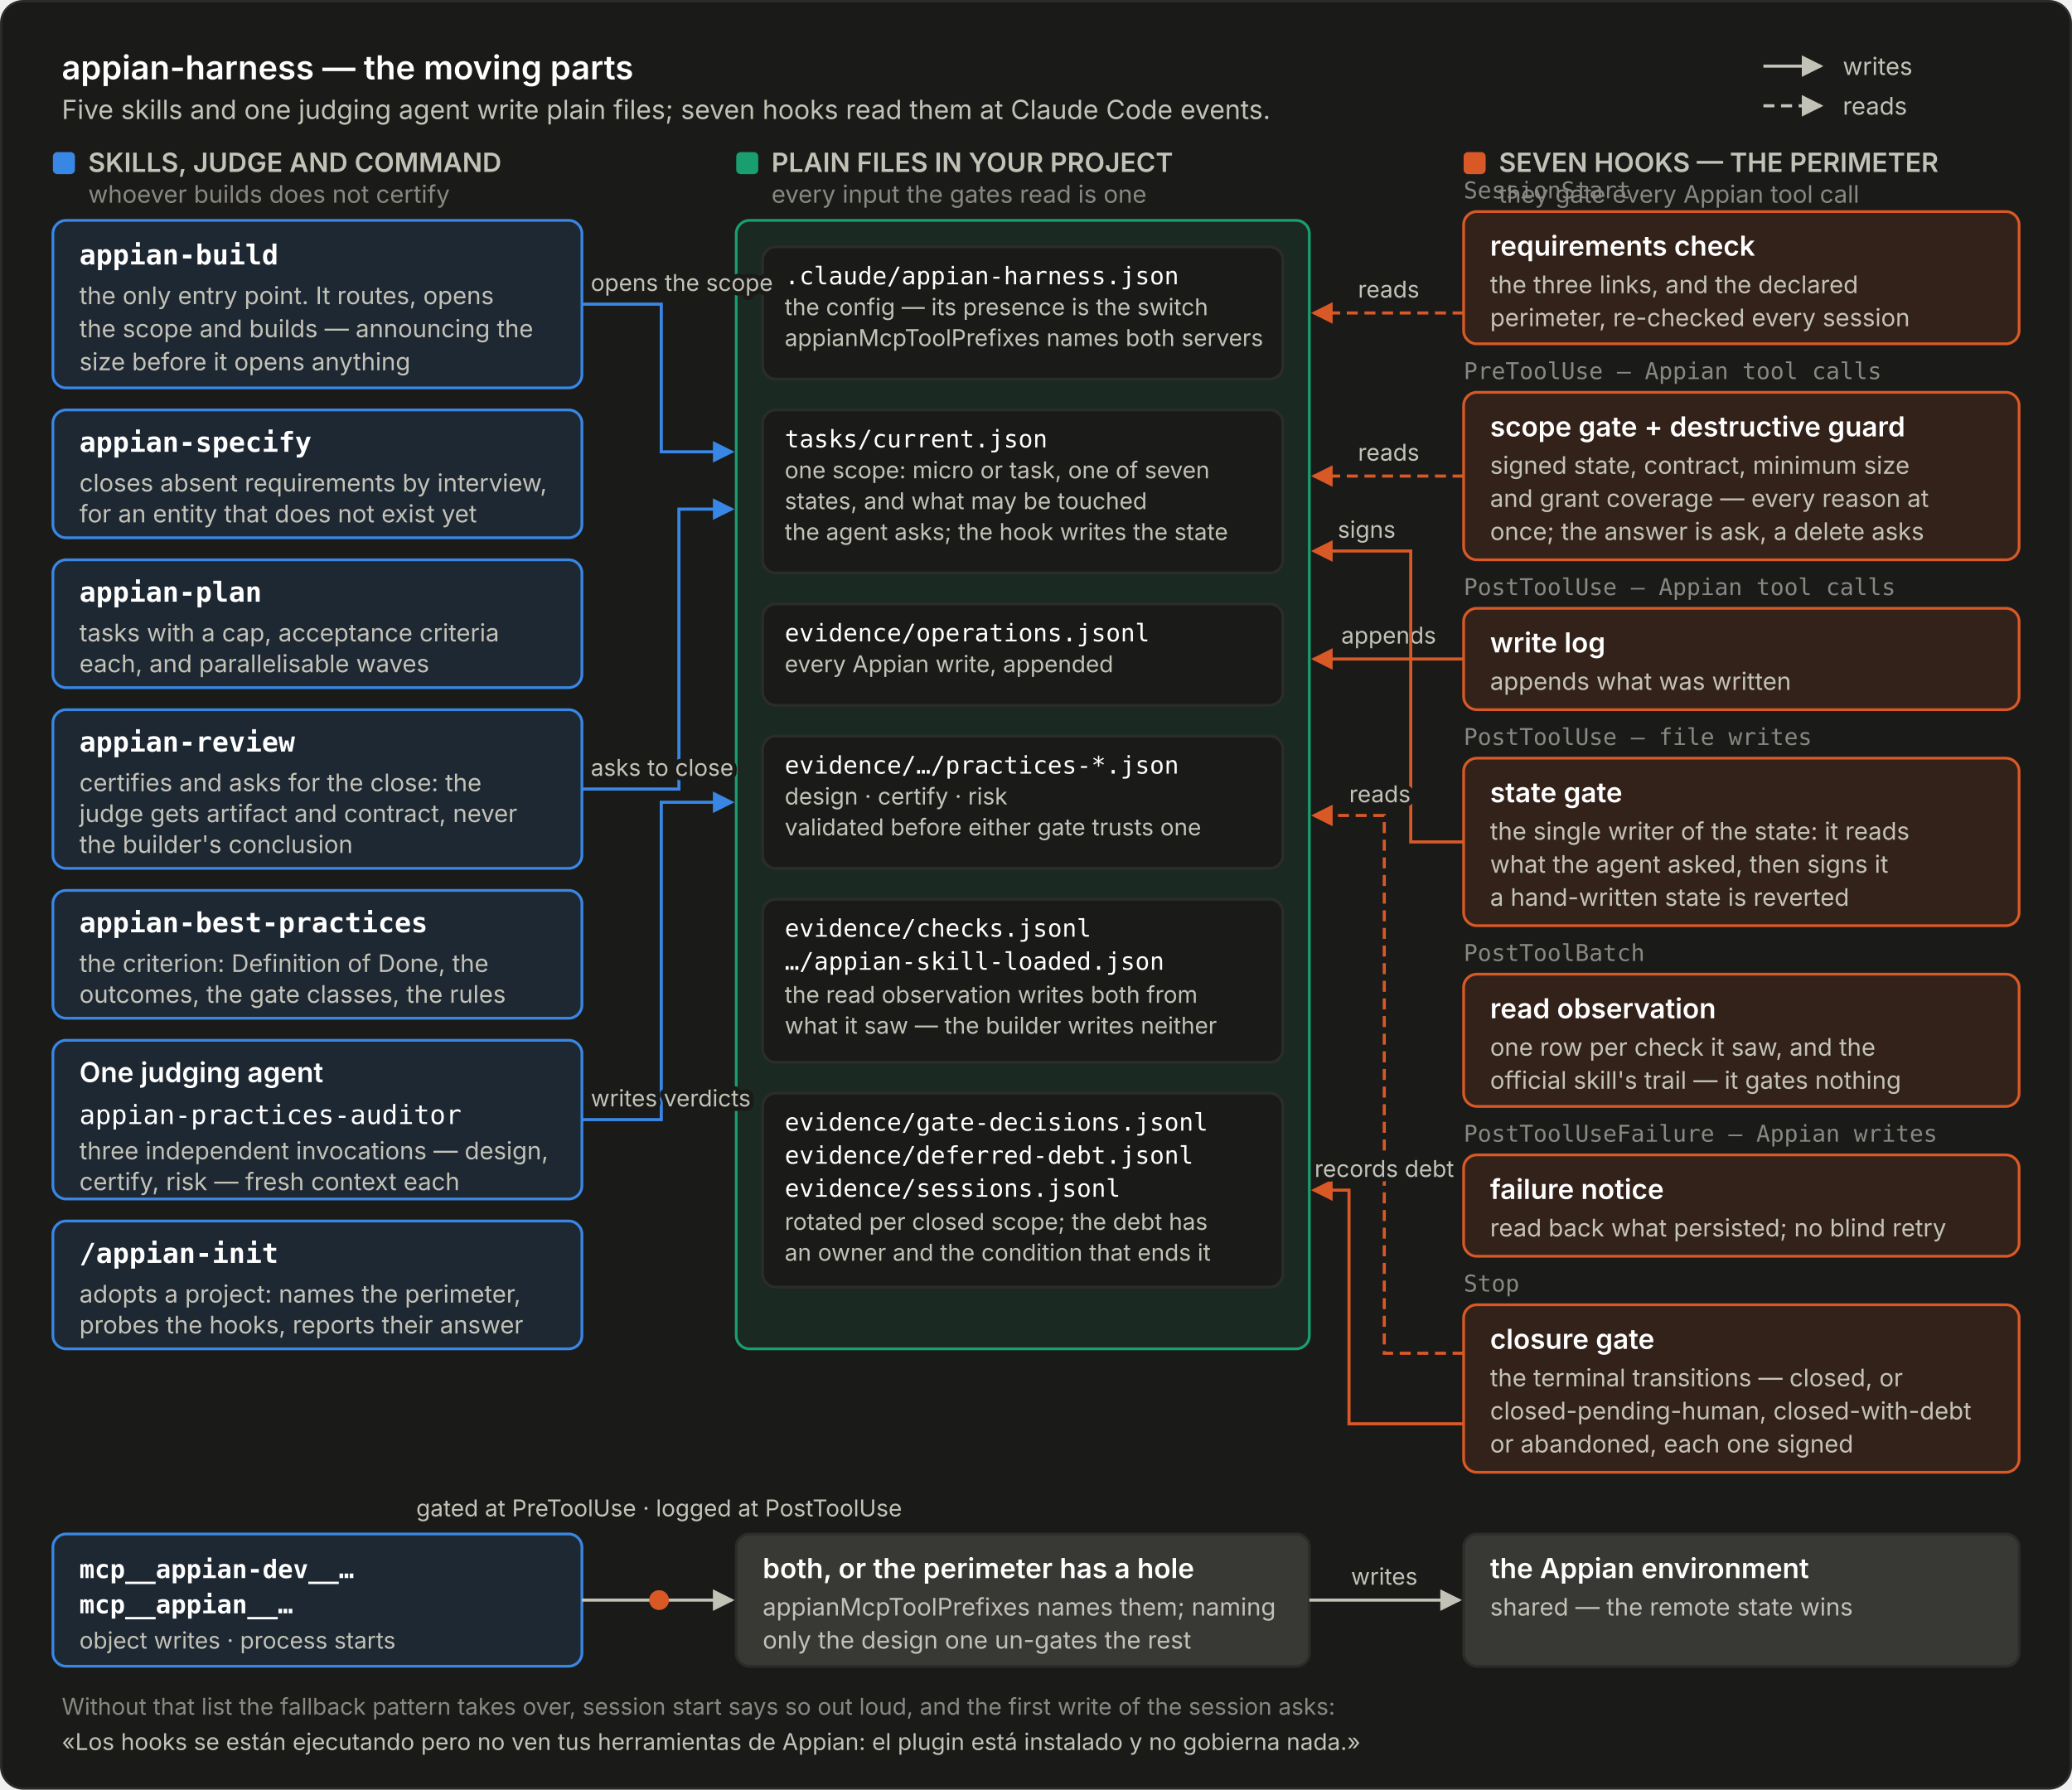
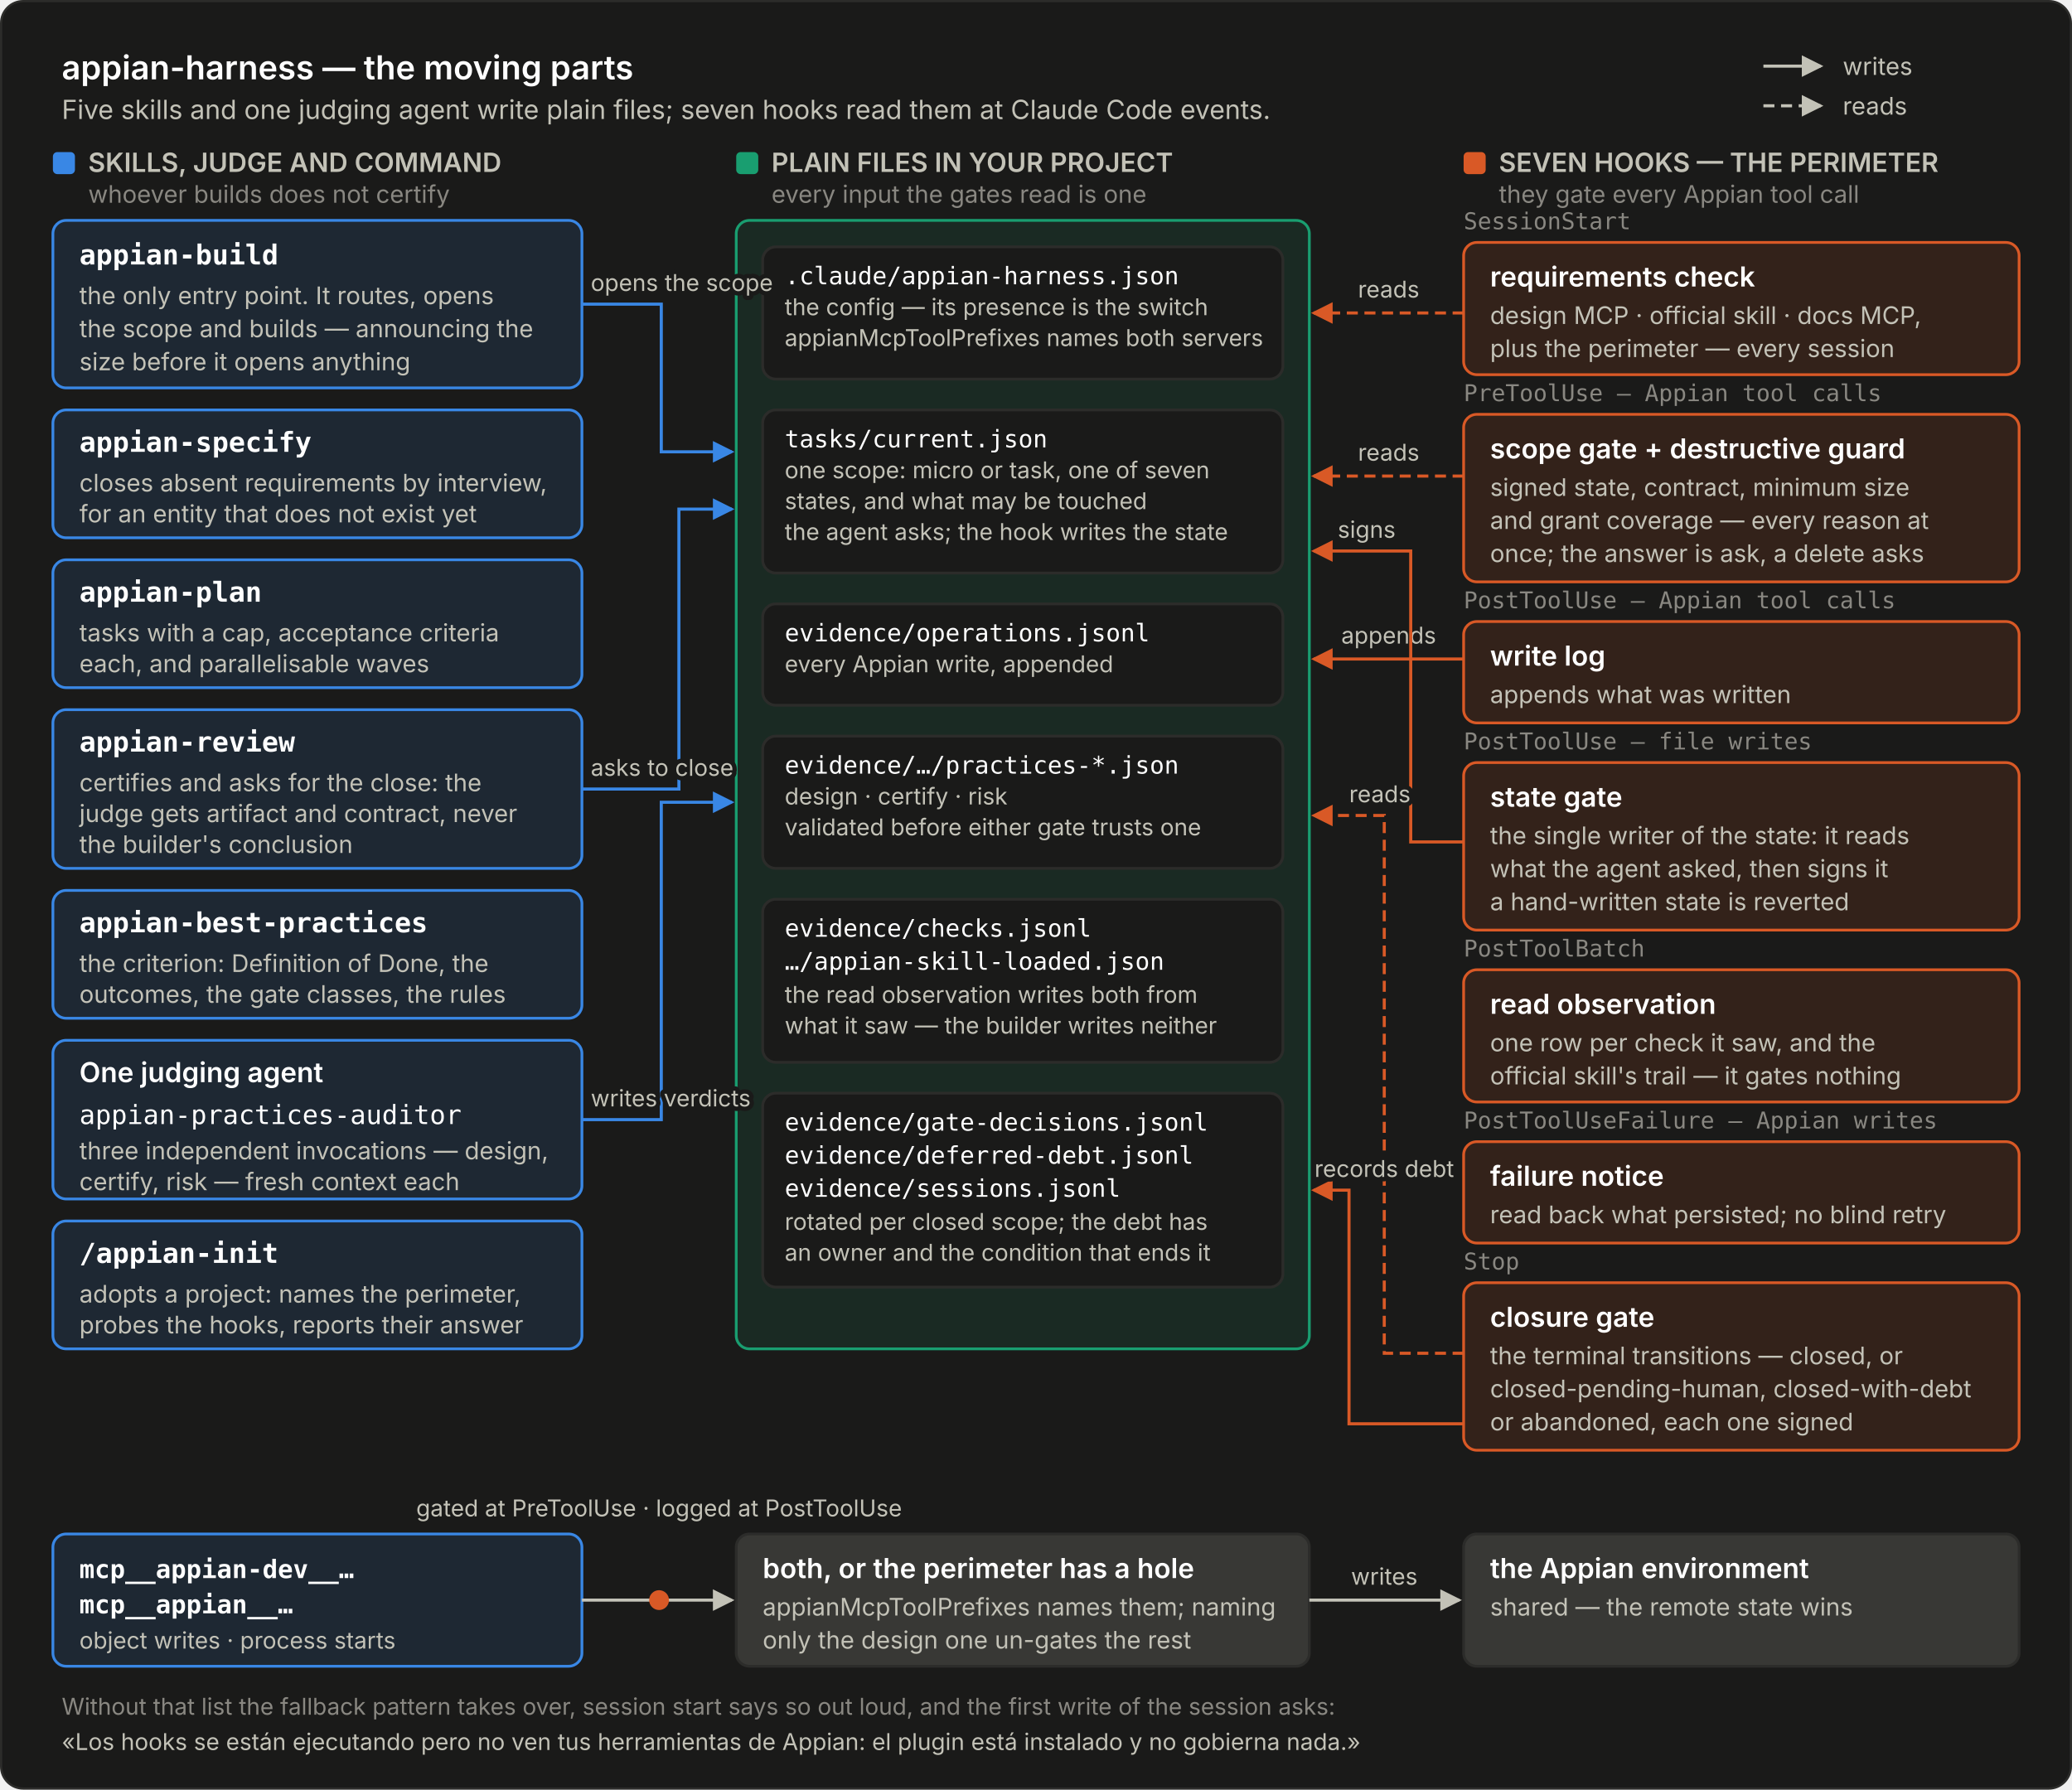
<svg xmlns="http://www.w3.org/2000/svg" width="940" height="812" viewBox="0 0 940 812" role="img" font-family="system-ui,-apple-system,'Segoe UI',sans-serif">
  <defs>
    <marker id="ar-blue" viewBox="0 0 8 8" refX="7" refY="4" markerWidth="7" markerHeight="7" orient="auto-start-reverse">
      <path d="M0,0 L8,4 L0,8 z" fill="#3987e5" />
    </marker>
  </defs>
  <defs>
    <marker id="ar-orange" viewBox="0 0 8 8" refX="7" refY="4" markerWidth="7" markerHeight="7" orient="auto-start-reverse">
      <path d="M0,0 L8,4 L0,8 z" fill="#d95926" />
    </marker>
  </defs>
  <defs>
    <marker id="ar-ink" viewBox="0 0 8 8" refX="7" refY="4" markerWidth="7" markerHeight="7" orient="auto-start-reverse">
      <path d="M0,0 L8,4 L0,8 z" fill="#c3c2b7" />
    </marker>
  </defs>
  <rect x="0.5" y="0.5" width="939" height="811" rx="10" fill="#1a1a19" stroke="#2c2c2a" />
  <text x="28" y="36" font-size="15" fill="#ffffff" font-weight="600">appian-harness — the moving parts</text>
  <text x="28" y="54" font-size="12" fill="#c3c2b7">Five skills and one judging agent write plain files; seven hooks read them at Claude Code events.</text>
  <polyline points="800,30 826,30" fill="none" stroke="#c3c2b7" stroke-width="1.4" marker-end="url(#ar-ink)" />
  <text x="836" y="34" font-size="11" fill="#c3c2b7">writes</text>
  <polyline points="800,48 826,48" fill="none" stroke="#c3c2b7" stroke-width="1.4" stroke-dasharray="5 3" marker-end="url(#ar-ink)" />
  <text x="836" y="52" font-size="11" fill="#c3c2b7">reads</text>
  <rect x="24" y="69" width="10" height="10" rx="2" fill="#3987e5" stroke="none" stroke-width="0" />
  <text x="40" y="78" font-size="12" fill="#c3c2b7" font-weight="600">SKILLS, JUDGE AND COMMAND</text>
  <text x="40" y="92" font-size="11" fill="#898781">whoever builds does not certify</text>
  <rect x="334" y="69" width="10" height="10" rx="2" fill="#199e70" stroke="none" stroke-width="0" />
  <text x="350" y="78" font-size="12" fill="#c3c2b7" font-weight="600">PLAIN FILES IN YOUR PROJECT</text>
  <text x="350" y="92" font-size="11" fill="#898781">every input the gates read is one</text>
  <rect x="664" y="69" width="10" height="10" rx="2" fill="#d95926" stroke="none" stroke-width="0" />
  <text x="680" y="78" font-size="12" fill="#c3c2b7" font-weight="600">SEVEN HOOKS — THE PERIMETER</text>
  <text x="680" y="92" font-size="11" fill="#898781">they gate every Appian tool call</text>
  <rect x="24" y="100" width="240" height="76" rx="6" fill="rgba(57,135,229,0.13)" stroke="#3987e5" stroke-width="1.25" />
  <text x="36" y="120" font-size="12.5" fill="#ffffff" font-weight="600" font-family="ui-monospace,Consolas,'Cascadia Mono',monospace">appian-build</text>
  <text x="36" y="138" font-size="11" fill="#c3c2b7">the only entry point. It routes, opens</text>
  <text x="36" y="153" font-size="11" fill="#c3c2b7">the scope and builds — announcing the</text>
  <text x="36" y="168" font-size="11" fill="#c3c2b7">size before it opens anything</text>
  <rect x="24" y="186" width="240" height="58" rx="6" fill="rgba(57,135,229,0.13)" stroke="#3987e5" stroke-width="1.25" />
  <text x="36" y="205" font-size="12.5" fill="#ffffff" font-weight="600" font-family="ui-monospace,Consolas,'Cascadia Mono',monospace">appian-specify</text>
  <text x="36" y="223" font-size="11" fill="#c3c2b7">closes absent requirements by interview,</text>
  <text x="36" y="237" font-size="11" fill="#c3c2b7">for an entity that does not exist yet</text>
  <rect x="24" y="254" width="240" height="58" rx="6" fill="rgba(57,135,229,0.13)" stroke="#3987e5" stroke-width="1.25" />
  <text x="36" y="273" font-size="12.5" fill="#ffffff" font-weight="600" font-family="ui-monospace,Consolas,'Cascadia Mono',monospace">appian-plan</text>
  <text x="36" y="291" font-size="11" fill="#c3c2b7">tasks with a cap, acceptance criteria</text>
  <text x="36" y="305" font-size="11" fill="#c3c2b7">each, and parallelisable waves</text>
  <rect x="24" y="322" width="240" height="72" rx="6" fill="rgba(57,135,229,0.13)" stroke="#3987e5" stroke-width="1.25" />
  <text x="36" y="341" font-size="12.5" fill="#ffffff" font-weight="600" font-family="ui-monospace,Consolas,'Cascadia Mono',monospace">appian-review</text>
  <text x="36" y="359" font-size="11" fill="#c3c2b7">certifies and asks for the close: the</text>
  <text x="36" y="373" font-size="11" fill="#c3c2b7">judge gets artifact and contract, never</text>
  <text x="36" y="387" font-size="11" fill="#c3c2b7">the builder's conclusion</text>
  <rect x="24" y="404" width="240" height="58" rx="6" fill="rgba(57,135,229,0.13)" stroke="#3987e5" stroke-width="1.25" />
  <text x="36" y="423" font-size="12.5" fill="#ffffff" font-weight="600" font-family="ui-monospace,Consolas,'Cascadia Mono',monospace">appian-best-practices</text>
  <text x="36" y="441" font-size="11" fill="#c3c2b7">the criterion: Definition of Done, the</text>
  <text x="36" y="455" font-size="11" fill="#c3c2b7">outcomes, the gate classes, the rules</text>
  <rect x="24" y="472" width="240" height="72" rx="6" fill="rgba(57,135,229,0.13)" stroke="#3987e5" stroke-width="1.25" />
  <text x="36" y="491" font-size="12.5" fill="#ffffff" font-weight="600">One judging agent</text>
  <text x="36" y="510" font-size="12" fill="#ffffff" font-family="ui-monospace,Consolas,'Cascadia Mono',monospace">appian-practices-auditor</text>
  <text x="36" y="526" font-size="11" fill="#c3c2b7">three independent invocations — design,</text>
  <text x="36" y="540" font-size="11" fill="#c3c2b7">certify, risk — fresh context each</text>
  <rect x="24" y="554" width="240" height="58" rx="6" fill="rgba(57,135,229,0.13)" stroke="#3987e5" stroke-width="1.25" />
  <text x="36" y="573" font-size="12.5" fill="#ffffff" font-weight="600" font-family="ui-monospace,Consolas,'Cascadia Mono',monospace">/appian-init</text>
  <text x="36" y="591" font-size="11" fill="#c3c2b7">adopts a project: names the perimeter,</text>
  <text x="36" y="605" font-size="11" fill="#c3c2b7">probes the hooks, reports their answer</text>
  <rect x="334" y="100" width="260" height="512" rx="6" fill="rgba(25,158,112,0.12)" stroke="#199e70" stroke-width="1.25" />
  <rect x="346" y="112" width="236" height="60" rx="6" fill="#1a1a19" stroke="#2c2c2a" stroke-width="1.25" />
  <text x="356" y="129" font-size="11" fill="#ffffff" font-family="ui-monospace,Consolas,'Cascadia Mono',monospace">.claude/appian-harness.json</text>
  <text x="356" y="143" font-size="10.5" fill="#c3c2b7">the config — its presence is the switch</text>
  <text x="356" y="157" font-size="10.5" fill="#c3c2b7">appianMcpToolPrefixes names both servers</text>
  <rect x="346" y="186" width="236" height="74" rx="6" fill="#1a1a19" stroke="#2c2c2a" stroke-width="1.25" />
  <text x="356" y="203" font-size="11" fill="#ffffff" font-family="ui-monospace,Consolas,'Cascadia Mono',monospace">tasks/current.json</text>
  <text x="356" y="217" font-size="10.5" fill="#c3c2b7">one scope: micro or task, one of seven</text>
  <text x="356" y="231" font-size="10.5" fill="#c3c2b7">states, and what may be touched</text>
  <text x="356" y="245" font-size="10.5" fill="#c3c2b7">the agent asks; the hook writes the state</text>
  <rect x="346" y="274" width="236" height="46" rx="6" fill="#1a1a19" stroke="#2c2c2a" stroke-width="1.25" />
  <text x="356" y="291" font-size="11" fill="#ffffff" font-family="ui-monospace,Consolas,'Cascadia Mono',monospace">evidence/operations.jsonl</text>
  <text x="356" y="305" font-size="10.5" fill="#c3c2b7">every Appian write, appended</text>
  <rect x="346" y="334" width="236" height="60" rx="6" fill="#1a1a19" stroke="#2c2c2a" stroke-width="1.25" />
  <text x="356" y="351" font-size="11" fill="#ffffff" font-family="ui-monospace,Consolas,'Cascadia Mono',monospace">evidence/…/practices-*.json</text>
  <text x="356" y="365" font-size="10.5" fill="#c3c2b7">design · certify · risk</text>
  <text x="356" y="379" font-size="10.5" fill="#c3c2b7">validated before either gate trusts one</text>
  <rect x="346" y="408" width="236" height="74" rx="6" fill="#1a1a19" stroke="#2c2c2a" stroke-width="1.25" />
  <text x="356" y="425" font-size="11" fill="#ffffff" font-family="ui-monospace,Consolas,'Cascadia Mono',monospace">evidence/checks.jsonl</text>
  <text x="356" y="440" font-size="11" fill="#ffffff" font-family="ui-monospace,Consolas,'Cascadia Mono',monospace">…/appian-skill-loaded.json</text>
  <text x="356" y="455" font-size="10.5" fill="#c3c2b7">the read observation writes both from</text>
  <text x="356" y="469" font-size="10.5" fill="#c3c2b7">what it saw — the builder writes neither</text>
  <rect x="346" y="496" width="236" height="88" rx="6" fill="#1a1a19" stroke="#2c2c2a" stroke-width="1.25" />
  <text x="356" y="513" font-size="11" fill="#ffffff" font-family="ui-monospace,Consolas,'Cascadia Mono',monospace">evidence/gate-decisions.jsonl</text>
  <text x="356" y="528" font-size="11" fill="#ffffff" font-family="ui-monospace,Consolas,'Cascadia Mono',monospace">evidence/deferred-debt.jsonl</text>
  <text x="356" y="543" font-size="11" fill="#ffffff" font-family="ui-monospace,Consolas,'Cascadia Mono',monospace">evidence/sessions.jsonl</text>
  <text x="356" y="558" font-size="10.5" fill="#c3c2b7">rotated per closed scope; the debt has</text>
  <text x="356" y="572" font-size="10.5" fill="#c3c2b7">an owner and the condition that ends it</text>
-   <text x="664" y="90" font-size="10.5" fill="#898781" font-family="ui-monospace,Consolas,'Cascadia Mono',monospace">SessionStart</text>
-   <rect x="664" y="96" width="252" height="60" rx="6" fill="rgba(217,89,38,0.13)" stroke="#d95926" stroke-width="1.25" />
-   <text x="676" y="116" font-size="12.5" fill="#ffffff" font-weight="600">requirements check</text>
-   <text x="676" y="133" font-size="11" fill="#c3c2b7">the three links, and the declared</text>
-   <text x="676" y="148" font-size="11" fill="#c3c2b7">perimeter, re-checked every session</text>
-   <text x="664" y="172" font-size="10.5" fill="#898781" font-family="ui-monospace,Consolas,'Cascadia Mono',monospace">PreToolUse — Appian tool calls</text>
-   <rect x="664" y="178" width="252" height="76" rx="6" fill="rgba(217,89,38,0.13)" stroke="#d95926" stroke-width="1.25" />
-   <text x="676" y="198" font-size="12.5" fill="#ffffff" font-weight="600">scope gate + destructive guard</text>
-   <text x="676" y="215" font-size="11" fill="#c3c2b7">signed state, contract, minimum size</text>
-   <text x="676" y="230" font-size="11" fill="#c3c2b7">and grant coverage — every reason at</text>
-   <text x="676" y="245" font-size="11" fill="#c3c2b7">once; the answer is ask, a delete asks</text>
-   <text x="664" y="270" font-size="10.5" fill="#898781" font-family="ui-monospace,Consolas,'Cascadia Mono',monospace">PostToolUse — Appian tool calls</text>
-   <rect x="664" y="276" width="252" height="46" rx="6" fill="rgba(217,89,38,0.13)" stroke="#d95926" stroke-width="1.25" />
-   <text x="676" y="296" font-size="12.5" fill="#ffffff" font-weight="600">write log</text>
-   <text x="676" y="313" font-size="11" fill="#c3c2b7">appends what was written</text>
-   <text x="664" y="338" font-size="10.5" fill="#898781" font-family="ui-monospace,Consolas,'Cascadia Mono',monospace">PostToolUse — file writes</text>
-   <rect x="664" y="344" width="252" height="76" rx="6" fill="rgba(217,89,38,0.13)" stroke="#d95926" stroke-width="1.25" />
-   <text x="676" y="364" font-size="12.5" fill="#ffffff" font-weight="600">state gate</text>
-   <text x="676" y="381" font-size="11" fill="#c3c2b7">the single writer of the state: it reads</text>
-   <text x="676" y="396" font-size="11" fill="#c3c2b7">what the agent asked, then signs it</text>
-   <text x="676" y="411" font-size="11" fill="#c3c2b7">a hand-written state is reverted</text>
-   <text x="664" y="436" font-size="10.5" fill="#898781" font-family="ui-monospace,Consolas,'Cascadia Mono',monospace">PostToolBatch</text>
-   <rect x="664" y="442" width="252" height="60" rx="6" fill="rgba(217,89,38,0.13)" stroke="#d95926" stroke-width="1.25" />
-   <text x="676" y="462" font-size="12.5" fill="#ffffff" font-weight="600">read observation</text>
-   <text x="676" y="479" font-size="11" fill="#c3c2b7">one row per check it saw, and the</text>
-   <text x="676" y="494" font-size="11" fill="#c3c2b7">official skill's trail — it gates nothing</text>
-   <text x="664" y="518" font-size="10.5" fill="#898781" font-family="ui-monospace,Consolas,'Cascadia Mono',monospace">PostToolUseFailure — Appian writes</text>
-   <rect x="664" y="524" width="252" height="46" rx="6" fill="rgba(217,89,38,0.13)" stroke="#d95926" stroke-width="1.25" />
-   <text x="676" y="544" font-size="12.5" fill="#ffffff" font-weight="600">failure notice</text>
-   <text x="676" y="561" font-size="11" fill="#c3c2b7">read back what persisted; no blind retry</text>
-   <text x="664" y="586" font-size="10.5" fill="#898781" font-family="ui-monospace,Consolas,'Cascadia Mono',monospace">Stop</text>
-   <rect x="664" y="592" width="252" height="76" rx="6" fill="rgba(217,89,38,0.13)" stroke="#d95926" stroke-width="1.25" />
-   <text x="676" y="612" font-size="12.5" fill="#ffffff" font-weight="600">closure gate</text>
-   <text x="676" y="629" font-size="11" fill="#c3c2b7">the terminal transitions — closed, or</text>
-   <text x="676" y="644" font-size="11" fill="#c3c2b7">closed-pending-human, closed-with-debt</text>
-   <text x="676" y="659" font-size="11" fill="#c3c2b7">or abandoned, each one signed</text>
+   <text x="664" y="104" font-size="10.5" fill="#898781" font-family="ui-monospace,Consolas,'Cascadia Mono',monospace">SessionStart</text>
+   <rect x="664" y="110" width="252" height="60" rx="6" fill="rgba(217,89,38,0.13)" stroke="#d95926" stroke-width="1.25" />
+   <text x="676" y="130" font-size="12.5" fill="#ffffff" font-weight="600">requirements check</text>
+   <text x="676" y="147" font-size="11" fill="#c3c2b7">design MCP · official skill · docs MCP,</text>
+   <text x="676" y="162" font-size="11" fill="#c3c2b7">plus the perimeter — every session</text>
+   <text x="664" y="182" font-size="10.5" fill="#898781" font-family="ui-monospace,Consolas,'Cascadia Mono',monospace">PreToolUse — Appian tool calls</text>
+   <rect x="664" y="188" width="252" height="76" rx="6" fill="rgba(217,89,38,0.13)" stroke="#d95926" stroke-width="1.25" />
+   <text x="676" y="208" font-size="12.5" fill="#ffffff" font-weight="600">scope gate + destructive guard</text>
+   <text x="676" y="225" font-size="11" fill="#c3c2b7">signed state, contract, minimum size</text>
+   <text x="676" y="240" font-size="11" fill="#c3c2b7">and grant coverage — every reason at</text>
+   <text x="676" y="255" font-size="11" fill="#c3c2b7">once; the answer is ask, a delete asks</text>
+   <text x="664" y="276" font-size="10.5" fill="#898781" font-family="ui-monospace,Consolas,'Cascadia Mono',monospace">PostToolUse — Appian tool calls</text>
+   <rect x="664" y="282" width="252" height="46" rx="6" fill="rgba(217,89,38,0.13)" stroke="#d95926" stroke-width="1.25" />
+   <text x="676" y="302" font-size="12.5" fill="#ffffff" font-weight="600">write log</text>
+   <text x="676" y="319" font-size="11" fill="#c3c2b7">appends what was written</text>
+   <text x="664" y="340" font-size="10.5" fill="#898781" font-family="ui-monospace,Consolas,'Cascadia Mono',monospace">PostToolUse — file writes</text>
+   <rect x="664" y="346" width="252" height="76" rx="6" fill="rgba(217,89,38,0.13)" stroke="#d95926" stroke-width="1.25" />
+   <text x="676" y="366" font-size="12.5" fill="#ffffff" font-weight="600">state gate</text>
+   <text x="676" y="383" font-size="11" fill="#c3c2b7">the single writer of the state: it reads</text>
+   <text x="676" y="398" font-size="11" fill="#c3c2b7">what the agent asked, then signs it</text>
+   <text x="676" y="413" font-size="11" fill="#c3c2b7">a hand-written state is reverted</text>
+   <text x="664" y="434" font-size="10.5" fill="#898781" font-family="ui-monospace,Consolas,'Cascadia Mono',monospace">PostToolBatch</text>
+   <rect x="664" y="440" width="252" height="60" rx="6" fill="rgba(217,89,38,0.13)" stroke="#d95926" stroke-width="1.25" />
+   <text x="676" y="460" font-size="12.5" fill="#ffffff" font-weight="600">read observation</text>
+   <text x="676" y="477" font-size="11" fill="#c3c2b7">one row per check it saw, and the</text>
+   <text x="676" y="492" font-size="11" fill="#c3c2b7">official skill's trail — it gates nothing</text>
+   <text x="664" y="512" font-size="10.5" fill="#898781" font-family="ui-monospace,Consolas,'Cascadia Mono',monospace">PostToolUseFailure — Appian writes</text>
+   <rect x="664" y="518" width="252" height="46" rx="6" fill="rgba(217,89,38,0.13)" stroke="#d95926" stroke-width="1.25" />
+   <text x="676" y="538" font-size="12.5" fill="#ffffff" font-weight="600">failure notice</text>
+   <text x="676" y="555" font-size="11" fill="#c3c2b7">read back what persisted; no blind retry</text>
+   <text x="664" y="576" font-size="10.5" fill="#898781" font-family="ui-monospace,Consolas,'Cascadia Mono',monospace">Stop</text>
+   <rect x="664" y="582" width="252" height="76" rx="6" fill="rgba(217,89,38,0.13)" stroke="#d95926" stroke-width="1.25" />
+   <text x="676" y="602" font-size="12.5" fill="#ffffff" font-weight="600">closure gate</text>
+   <text x="676" y="619" font-size="11" fill="#c3c2b7">the terminal transitions — closed, or</text>
+   <text x="676" y="634" font-size="11" fill="#c3c2b7">closed-pending-human, closed-with-debt</text>
+   <text x="676" y="649" font-size="11" fill="#c3c2b7">or abandoned, each one signed</text>
  <polyline points="264,138 300,138 300,205 332,205" fill="none" stroke="#3987e5" stroke-width="1.4" marker-end="url(#ar-blue)" />
  <text x="268" y="132" font-size="10.5" fill="#c3c2b7" paint-order="stroke" stroke="#1a1a19" stroke-width="4" stroke-linejoin="round">opens the scope</text>
  <polyline points="264,358 308,358 308,231 332,231" fill="none" stroke="#3987e5" stroke-width="1.4" marker-end="url(#ar-blue)" />
  <text x="268" y="352" font-size="10.5" fill="#c3c2b7" paint-order="stroke" stroke="#1a1a19" stroke-width="4" stroke-linejoin="round">asks to close</text>
  <polyline points="264,508 300,508 300,364 332,364" fill="none" stroke="#3987e5" stroke-width="1.4" marker-end="url(#ar-blue)" />
  <text x="268" y="502" font-size="10.5" fill="#c3c2b7" paint-order="stroke" stroke="#1a1a19" stroke-width="4" stroke-linejoin="round">writes verdicts</text>
  <polyline points="664,142 596,142" fill="none" stroke="#d95926" stroke-width="1.4" stroke-dasharray="5 3" marker-end="url(#ar-orange)" />
  <text x="630" y="135" font-size="10.5" fill="#c3c2b7" text-anchor="middle" paint-order="stroke" stroke="#1a1a19" stroke-width="4" stroke-linejoin="round">reads</text>
  <polyline points="664,216 596,216" fill="none" stroke="#d95926" stroke-width="1.4" stroke-dasharray="5 3" marker-end="url(#ar-orange)" />
  <text x="630" y="209" font-size="10.5" fill="#c3c2b7" text-anchor="middle" paint-order="stroke" stroke="#1a1a19" stroke-width="4" stroke-linejoin="round">reads</text>
  <polyline points="664,299 596,299" fill="none" stroke="#d95926" stroke-width="1.4" marker-end="url(#ar-orange)" />
  <text x="630" y="292" font-size="10.5" fill="#c3c2b7" text-anchor="middle" paint-order="stroke" stroke="#1a1a19" stroke-width="4" stroke-linejoin="round">appends</text>
  <polyline points="664,382 640,382 640,250 596,250" fill="none" stroke="#d95926" stroke-width="1.4" marker-end="url(#ar-orange)" />
  <text x="620" y="244" font-size="10.5" fill="#c3c2b7" text-anchor="middle" paint-order="stroke" stroke="#1a1a19" stroke-width="4" stroke-linejoin="round">signs</text>
  <polyline points="664,614 628,614 628,370 596,370" fill="none" stroke="#d95926" stroke-width="1.4" stroke-dasharray="5 3" marker-end="url(#ar-orange)" />
  <text x="626" y="364" font-size="10.5" fill="#c3c2b7" text-anchor="middle" paint-order="stroke" stroke="#1a1a19" stroke-width="4" stroke-linejoin="round">reads</text>
  <polyline points="664,646 612,646 612,540 596,540" fill="none" stroke="#d95926" stroke-width="1.4" marker-end="url(#ar-orange)" />
  <text x="628" y="534" font-size="10.5" fill="#c3c2b7" text-anchor="middle" paint-order="stroke" stroke="#1a1a19" stroke-width="4" stroke-linejoin="round">records debt</text>
  <text x="299" y="688" font-size="10.5" fill="#c3c2b7" text-anchor="middle" paint-order="stroke" stroke="#1a1a19" stroke-width="4" stroke-linejoin="round">gated at PreToolUse · logged at PostToolUse</text>
  <rect x="24" y="696" width="240" height="60" rx="6" fill="rgba(57,135,229,0.13)" stroke="#3987e5" stroke-width="1.25" />
  <text x="36" y="716" font-size="11.5" fill="#ffffff" font-weight="600" font-family="ui-monospace,Consolas,'Cascadia Mono',monospace">mcp__appian-dev__…</text>
  <text x="36" y="732" font-size="11.5" fill="#ffffff" font-weight="600" font-family="ui-monospace,Consolas,'Cascadia Mono',monospace">mcp__appian__…</text>
  <text x="36" y="748" font-size="10.5" fill="#c3c2b7">object writes · process starts</text>
  <rect x="334" y="696" width="260" height="60" rx="6" fill="#383835" stroke="#2c2c2a" stroke-width="1.25" />
  <text x="346" y="716" font-size="12.5" fill="#ffffff" font-weight="600">both, or the perimeter has a hole</text>
  <text x="346" y="733" font-size="11" fill="#c3c2b7">appianMcpToolPrefixes names them; naming</text>
  <text x="346" y="748" font-size="11" fill="#c3c2b7">only the design one un-gates the rest</text>
  <rect x="664" y="696" width="252" height="60" rx="6" fill="#383835" stroke="#2c2c2a" stroke-width="1.25" />
  <text x="676" y="716" font-size="12.5" fill="#ffffff" font-weight="600">the Appian environment</text>
  <text x="676" y="733" font-size="11" fill="#c3c2b7">shared — the remote state wins</text>
  <polyline points="264,726 332,726" fill="none" stroke="#c3c2b7" stroke-width="1.4" marker-end="url(#ar-ink)" />
  <circle cx="299" cy="726" r="4.5" fill="#d95926" />
  <polyline points="594,726 662,726" fill="none" stroke="#c3c2b7" stroke-width="1.4" marker-end="url(#ar-ink)" />
  <text x="628" y="719" font-size="10.5" fill="#c3c2b7" text-anchor="middle" paint-order="stroke" stroke="#1a1a19" stroke-width="4" stroke-linejoin="round">writes</text>
  <text x="28" y="778" font-size="10.5" fill="#898781">Without that list the fallback pattern takes over, session start says so out loud, and the first write of the session asks:</text>
  <text x="28" y="794" font-size="10.5" fill="#c3c2b7">«Los hooks se están ejecutando pero no ven tus herramientas de Appian: el plugin está instalado y no gobierna nada.»</text>
</svg>
